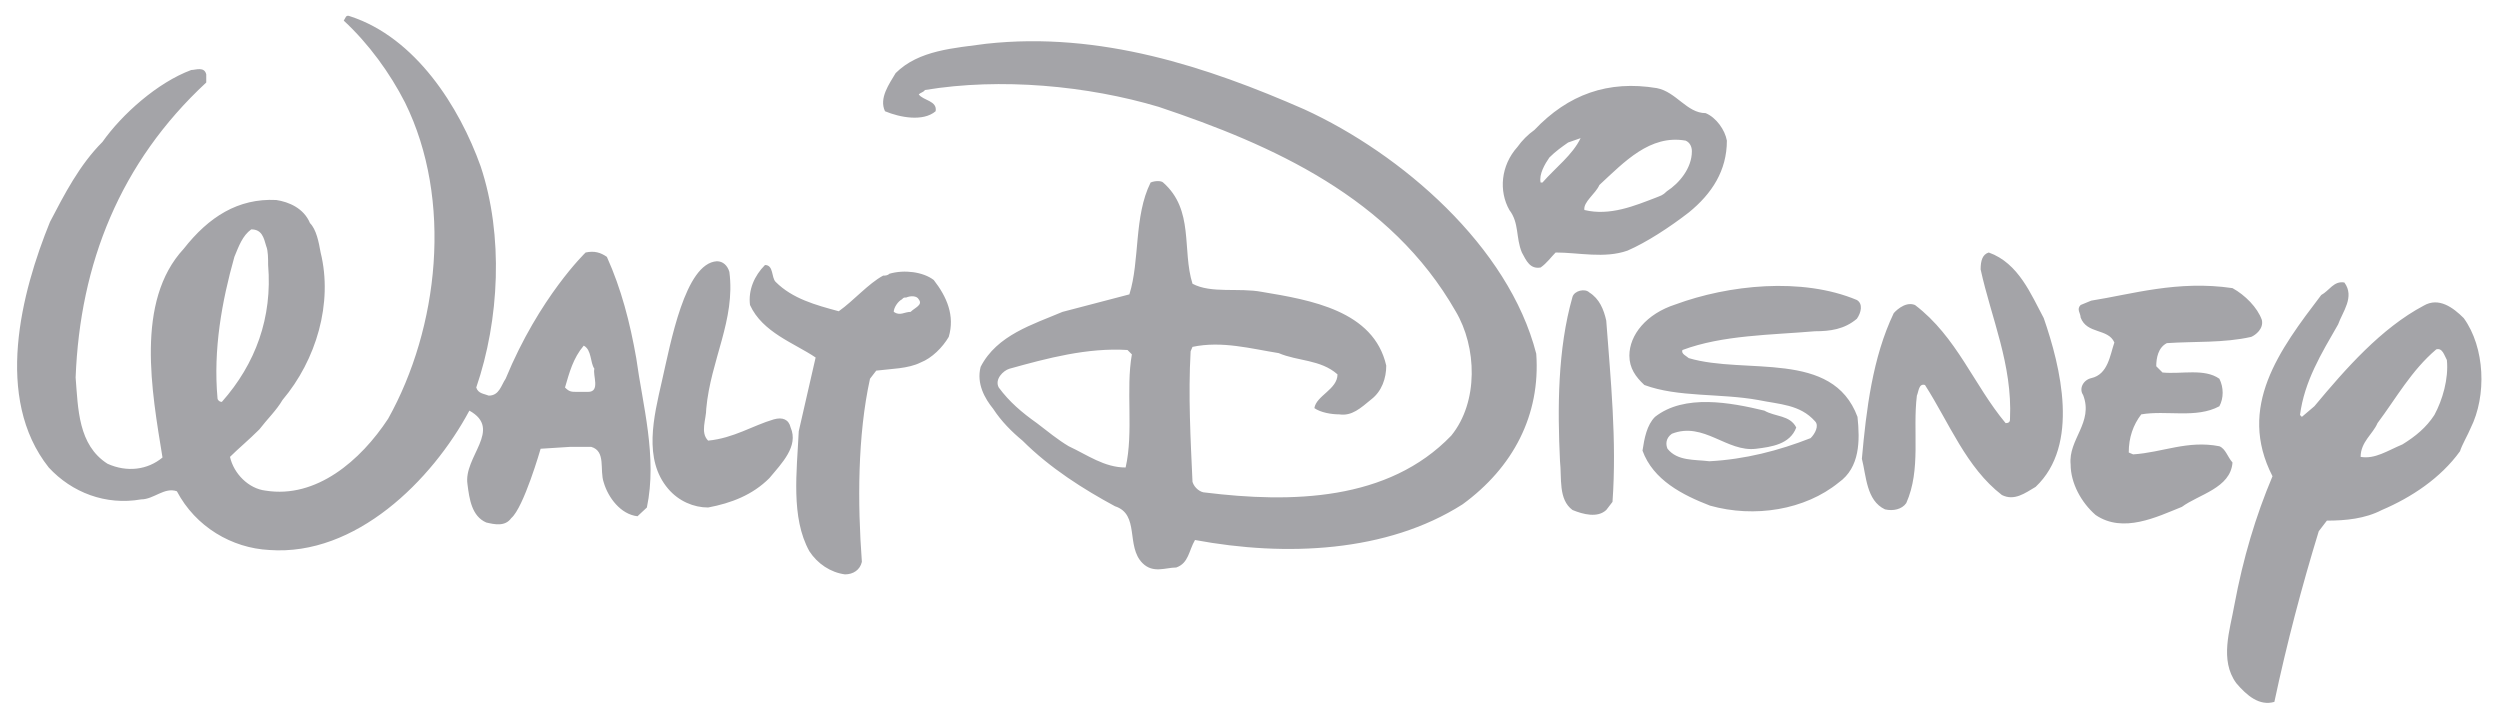
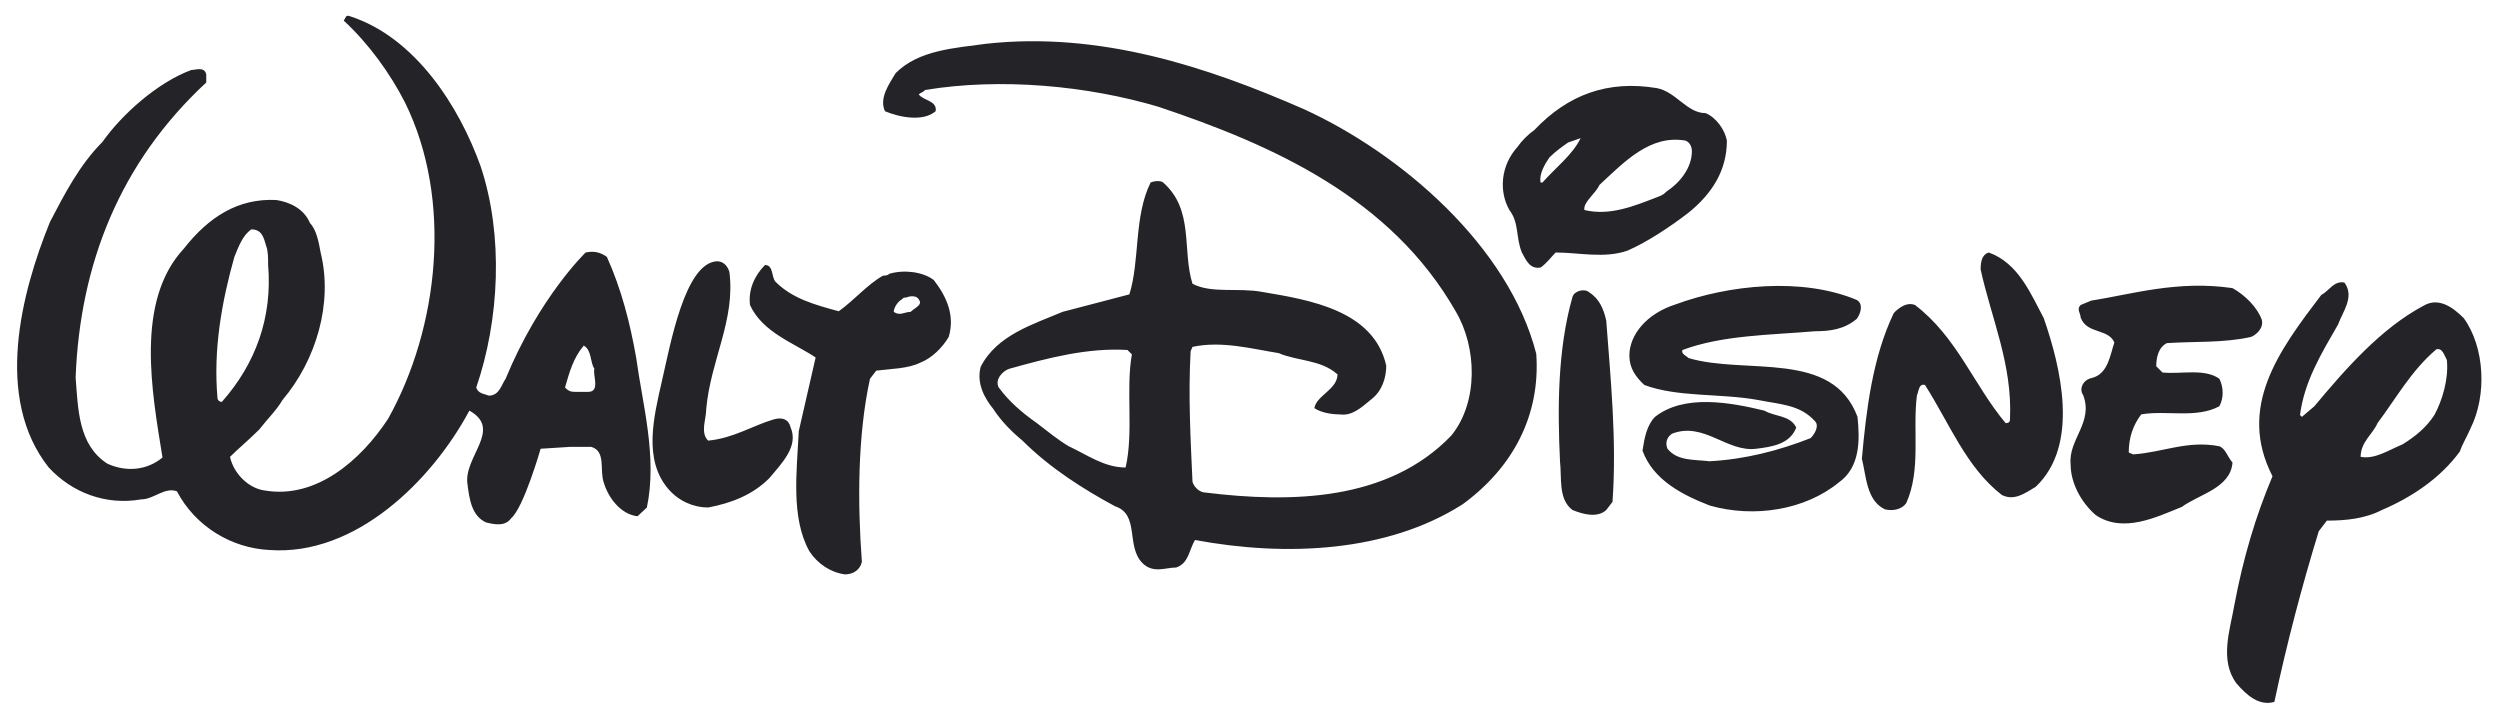
<svg xmlns="http://www.w3.org/2000/svg" version="1.1" id="Layer_1" x="0px" y="0px" viewBox="0 0 400 115" style="enable-background:new 0 0 400 115;" xml:space="preserve">
  <style type="text/css">
- 	.st0{fill:#A4A4A8;}
+ 	.st0{fill:#242428;}
</style>
  <g>
    <path class="st0" d="M394.2,50.9c-1.7-1.7-4-3.4-6.4-2C381,52.5,375.3,59,370.3,65l-2,1.7l-0.3-0.3c0.7-5.4,3.4-9.8,6.1-14.5   c0.7-2,2.7-4.4,1-6.7c-1.7-0.3-2.4,1.3-3.7,2c-6.7,8.8-13.5,17.9-7.8,29c-2.7,6.4-4.7,13.1-6.1,20.6c-0.7,4-2.4,8.8,0.3,12.5   c1.7,2,3.7,3.7,6.1,3c2-9.4,4.4-18.5,7.1-27.3l1.3-1.7c3,0,6.1-0.3,8.8-1.7c4.7-2,9.4-5.1,12.5-9.4c0.3-1,1.3-2.7,1.7-3.7   C397.9,63.3,397.6,55.6,394.2,50.9L394.2,50.9z M389.5,66.4c-1.3,2-3,3.4-5.1,4.7c-2.4,1-4.4,2.4-6.7,2c0-2.4,2-3.7,2.7-5.4   c3-4,5.4-8.4,9.4-11.8c1-0.3,1.3,1,1.7,1.7C391.8,60.6,390.8,64,389.5,66.4L389.5,66.4z M355.1,71.4c-5.1-1-9.1,1-13.8,1.3   l-0.7-0.3c0-2.4,0.7-4.4,2-6.1c4-0.7,8.8,0.7,12.5-1.3c0.7-1.3,0.7-3,0-4.4c-2.4-1.7-6.1-0.7-9.1-1l-1-1c0-1.3,0.3-3,1.7-3.7   c4.4-0.3,9.1,0,13.5-1c0.7-0.3,2-1.3,1.7-2.7c-0.7-2-2.7-4-4.7-5.1c-8.8-1.3-16.2,1-22.6,2l-1.7,0.7c-0.7,0.7,0,1.3,0,2   c1,2.7,4.4,1.7,5.4,4c-0.7,2-1,5.1-3.7,5.7c-1.3,0.3-2,1.7-1.3,2.7c1.7,4.4-2.4,7.1-2,11.1c0,3,1.7,6.1,4,8.1   c4.4,3,9.8,0.3,13.8-1.3c2.7-2,7.8-3,8.1-7.1C356.4,73.1,356.1,71.8,355.1,71.4L355.1,71.4z M320.3,79.2c2,1,3.7-0.3,5.4-1.3   c7.1-6.7,4-19.2,1.3-27c-2-3.7-4-8.8-8.8-10.5c-1,0.3-1.3,1.3-1.3,2.7c1.7,7.8,5.1,15.2,4.7,23.9c0,0.3,0,0.7-0.7,0.7   c-5.1-6.1-7.8-13.8-14.5-18.9c-1.7-0.7-3.4,1.3-3.4,1.3c-3.4,7.1-4.4,15.5-5.1,23.3c0.7,2.7,0.7,6.7,3.7,8.1c1.3,0.3,2.7,0,3.4-1   c2.4-5.4,1-11.5,1.7-17.2c0.3-0.7,0.3-2,1.3-1.7C311.9,67.7,314.6,74.8,320.3,79.2L320.3,79.2z M245.8,56.6   c-4.4-17.2-21.6-32-37.1-39.1C193.2,10.7,176,5,157.8,7c-5.1,0.7-10.8,1-14.5,4.7c-1,1.7-2.7,4-1.7,6.1c2.4,1,6.1,1.7,8.1,0   c0.3-1.7-2-1.7-2.7-2.7c0.3-0.3,0.7-0.3,1-0.7c12.1-2,26-0.7,37.4,2.7c18.2,6.1,37.1,14.5,47.5,32.7c3.4,5.7,3.7,14.5-0.7,19.9   c-10.1,10.5-25.6,10.8-39.4,9.1c-0.7,0-1.7-0.7-2-1.7c-0.3-6.7-0.7-13.8-0.3-20.9l0.3-0.7c4.7-1,9.4,0.3,13.8,1   c3,1.3,6.7,1,9.4,3.4c0,2.4-3.4,3.4-3.7,5.4c1,0.7,2.7,1,4,1c2,0.3,3.4-1,5.1-2.4c1.7-1.3,2.4-3.4,2.4-5.4   c-2-8.8-12.1-10.5-19.9-11.8c-3.7-0.7-8.1,0.3-11.1-1.3c-1.7-5.4,0.3-11.8-4.7-16.2c-0.3-0.3-1.3-0.3-2,0   c-2.7,5.4-1.7,12.5-3.4,17.9L170,49.9c-4.7,2-10.5,3.7-13.1,8.8c-0.7,2.7,0.7,5.1,2,6.7c1.3,2,3,3.7,4.7,5.1   c4.4,4.4,9.8,7.8,14.8,10.5c4,1.3,1.7,6.4,4.4,9.1c1.7,1.7,3.7,0.7,5.4,0.7c2-0.7,2-2.7,3-4.4c14.5,2.7,30.7,2,42.8-5.7   C242.1,74.8,246.5,66.4,245.8,56.6L245.8,56.6z M180.1,74.8c-3.4,0-6.1-2-9.1-3.4c-1.7-1-3.4-2.4-5.1-3.7c-2.4-1.7-4.4-3.4-6.1-5.7   c-0.7-1.3,0.7-2.7,1.7-3c6.1-1.7,12.5-3.4,18.9-3l0.7,0.7C180.1,62.3,181.4,69.1,180.1,74.8L180.1,74.8z M151.8,53.9   c1-3.4-0.3-6.4-2.4-9.1c-1.7-1.3-4.7-1.7-7.1-1c-0.3,0.3-0.7,0.3-1,0.3c-2.4,1.3-4.7,4-7.1,5.7c-3.7-1-7.4-2-10.1-4.7   c-0.7-0.7-0.3-2.7-1.7-2.7c-1.7,1.7-2.7,4-2.4,6.4c2,4.4,7.1,6.1,10.5,8.4L127.8,69c-0.3,6.4-1.3,13.8,1.7,19.2   c1.3,2,3.4,3.4,5.7,3.7c1.3,0,2.4-0.7,2.7-2c-0.7-9.4-0.7-20.2,1.3-29.3l1-1.3c2.4-0.3,5.1-0.3,7.1-1.3   C149.1,57.3,150.8,55.6,151.8,53.9L151.8,53.9z M145.7,49.9c-1,0-1.7,0.7-2.7,0c0-0.7,0.7-1.7,1.3-2c0.3-0.3,0.3-0.3,0.7-0.3   c0.7-0.3,1.7-0.3,2,0.3C147.7,48.8,146.4,49.2,145.7,49.9L145.7,49.9z M103.5,81.2c1.7-8.1-0.7-16.5-1.7-23.9   c-1-5.7-2.4-11.1-4.7-16.2c-1-0.7-2-1-3.4-0.7c0,0-7.4,7.1-12.8,20.2c-0.7,1-1,2.7-2.7,2.7c-0.7-0.3-1.7-0.3-2-1.3   c3.7-10.8,4.4-24.3,0.7-35.4C73.5,17.1,66.5,6,56,2.6c-0.7-0.3-0.7,0.3-1,0.7c4,3.7,7.4,8.4,9.8,13.1C72.5,32,70.2,52.5,62.1,67   c-4.4,6.7-11.5,12.8-19.6,11.5c-2.7-0.3-5.1-2.7-5.7-5.4c1.3-1.3,3-2.7,4.7-4.4c1.3-1.7,2.7-3,3.7-4.7c5.4-6.4,8.1-15.5,6.1-23.6   c-0.3-1.7-0.7-3.7-1.7-4.7c-1-2.4-3.4-3.4-5.4-3.7c-6.1-0.3-10.8,2.7-14.8,7.8c-7.8,8.4-5.1,22.9-3.4,33.4c-2.4,2-5.7,2.4-8.8,1   c-4.7-3-4.7-8.8-5.1-13.8C12.8,42.2,19.2,26,33,13.2v-1.3c-0.3-1.3-1.7-0.7-2.4-0.7c-5.4,2-11.1,7.1-14.2,11.5   c-3.7,3.7-6.1,8.4-8.4,12.8C3.4,46.8-1,63.7,7.8,74.8c3.7,4,9.1,6.1,14.8,5.1c2,0,3.7-2,5.7-1.3c3,5.7,8.8,9.1,14.8,9.4   c13.8,1,26-11.1,32-22.3c5.4,3-1,7.4-0.3,11.8c0.3,2.4,0.7,5.1,3,6.1c1.3,0.3,3,0.7,4-0.7c2-1.7,4.7-11.1,4.7-11.1l4.7-0.3h3.4   c2.4,0.7,1.3,3.7,2,5.7c0.7,2.4,2.7,5.1,5.4,5.4L103.5,81.2L103.5,81.2z M34.8,63.7c-0.7-7.8,0.7-15.5,2.7-22.6   c0.7-1.7,1.3-3.4,2.7-4.4c1.7,0,2,1.3,2.4,2.7c0.3,0.7,0.3,2,0.3,3c0.7,8.4-2,15.8-7.4,21.9C35.1,64.3,34.8,64,34.8,63.7L34.8,63.7   z M94.1,62.7c-0.7,0-1.3,0-1.7,0c-1,0-1.3,0-2-0.7c0.7-2.4,1.3-4.7,3-6.7c1.3,0.7,1,2.7,1.7,3.7C94.8,60,96.1,62.7,94.1,62.7   L94.1,62.7z M113.3,81.2c3.7-0.7,7.1-2,9.8-4.7c2-2.4,4.7-5.1,3.4-8.1c-0.3-1.3-1.3-1.7-2.7-1.3c-3.4,1-6.4,3-10.5,3.4   c-1.3-1.3-0.3-3.4-0.3-5.1c0.7-7.8,4.7-14.2,3.7-21.9c-0.3-1-1-1.7-2-1.7c-5.1,0.3-7.4,13.1-8.8,19.2c-1.3,5.7-3,12.5,1,17.2   C108.6,80.2,111,81.2,113.3,81.2L113.3,81.2z M254.3,46.8c-0.7-0.7-2.4-0.3-2.7,0.7c-2.4,8.4-2.4,17.9-2,26.3   c0.3,2.7-0.3,6.1,2,7.8c1.7,0.7,4,1.3,5.4,0l1-1.3c0.7-9.8-0.3-19.6-1-29C256.6,49.5,255.9,47.8,254.3,46.8L254.3,46.8z    M243.5,40.4c0.7,1.3,1.3,2.7,3,2.4c1-0.7,1.7-1.7,2.4-2.4c3.7,0,7.8,1,11.5-0.3c3-1.3,6.7-3.7,9.8-6.1c3.7-3,6.1-6.7,6.1-11.5   c-0.3-1.7-1.7-3.7-3.4-4.4c-3,0-4.7-3.4-7.8-4c-7.8-1.3-14.2,1-19.6,6.7c-1,0.7-2,1.7-2.7,2.7c-2.7,3-3,7.1-1.3,10.1   C243.1,35.7,242.5,38,243.5,40.4L243.5,40.4z M255.9,29.6c4-3.7,8.1-8.1,13.8-7.1c0.7,0.3,1,1,1,1.7c0,2.7-2,5.1-4,6.4   c-0.7,0.7-1,0.7-1.7,1c-3.4,1.3-7.4,3-11.5,2C253.3,32.3,255.3,31,255.9,29.6L255.9,29.6z M247.9,25.2c1-1,2-1.7,3-2.4l2-0.7   c-1.3,2.7-4,4.7-6.1,7.1h-0.3C246.2,27.9,247.2,26.2,247.9,25.2L247.9,25.2z M260.7,56.9c0,2,1,3.4,2.4,4.7   c5.4,2,12.1,1.3,18.2,2.4c3.4,0.7,6.7,0.7,9.1,3.4c0.7,0.7,0,2-0.7,2.7c-5.1,2-10.5,3.4-16.2,3.7c-2.4-0.3-5.1,0-6.7-2   c-0.3-0.7-0.3-1.7,0.7-2.4c5.1-2,8.8,3,13.5,2.4c2.4-0.3,5.4-0.7,6.4-3.4c-1-2-3.4-1.7-5.1-2.7c-5.4-1.3-12.8-2.7-17.5,1   c-1.3,1.3-1.7,3.4-2,5.4c1.7,4.7,6.4,7.1,10.8,8.8c7.1,2,15.2,0.7,20.6-3.7c3.4-2.4,3.4-6.7,3-10.5c-4-10.8-17.9-6.7-27-9.4   c-0.3-0.3-1.3-0.7-1-1.3c6.4-2.4,14.2-2.4,21.2-3c2.4,0,4.7-0.3,6.7-2c0.7-1,1-2.4,0-3c-8.8-3.7-20.6-2.4-29,0.7   C263.4,50.2,260.7,53.6,260.7,56.9L260.7,56.9z" />
  </g>
</svg>
